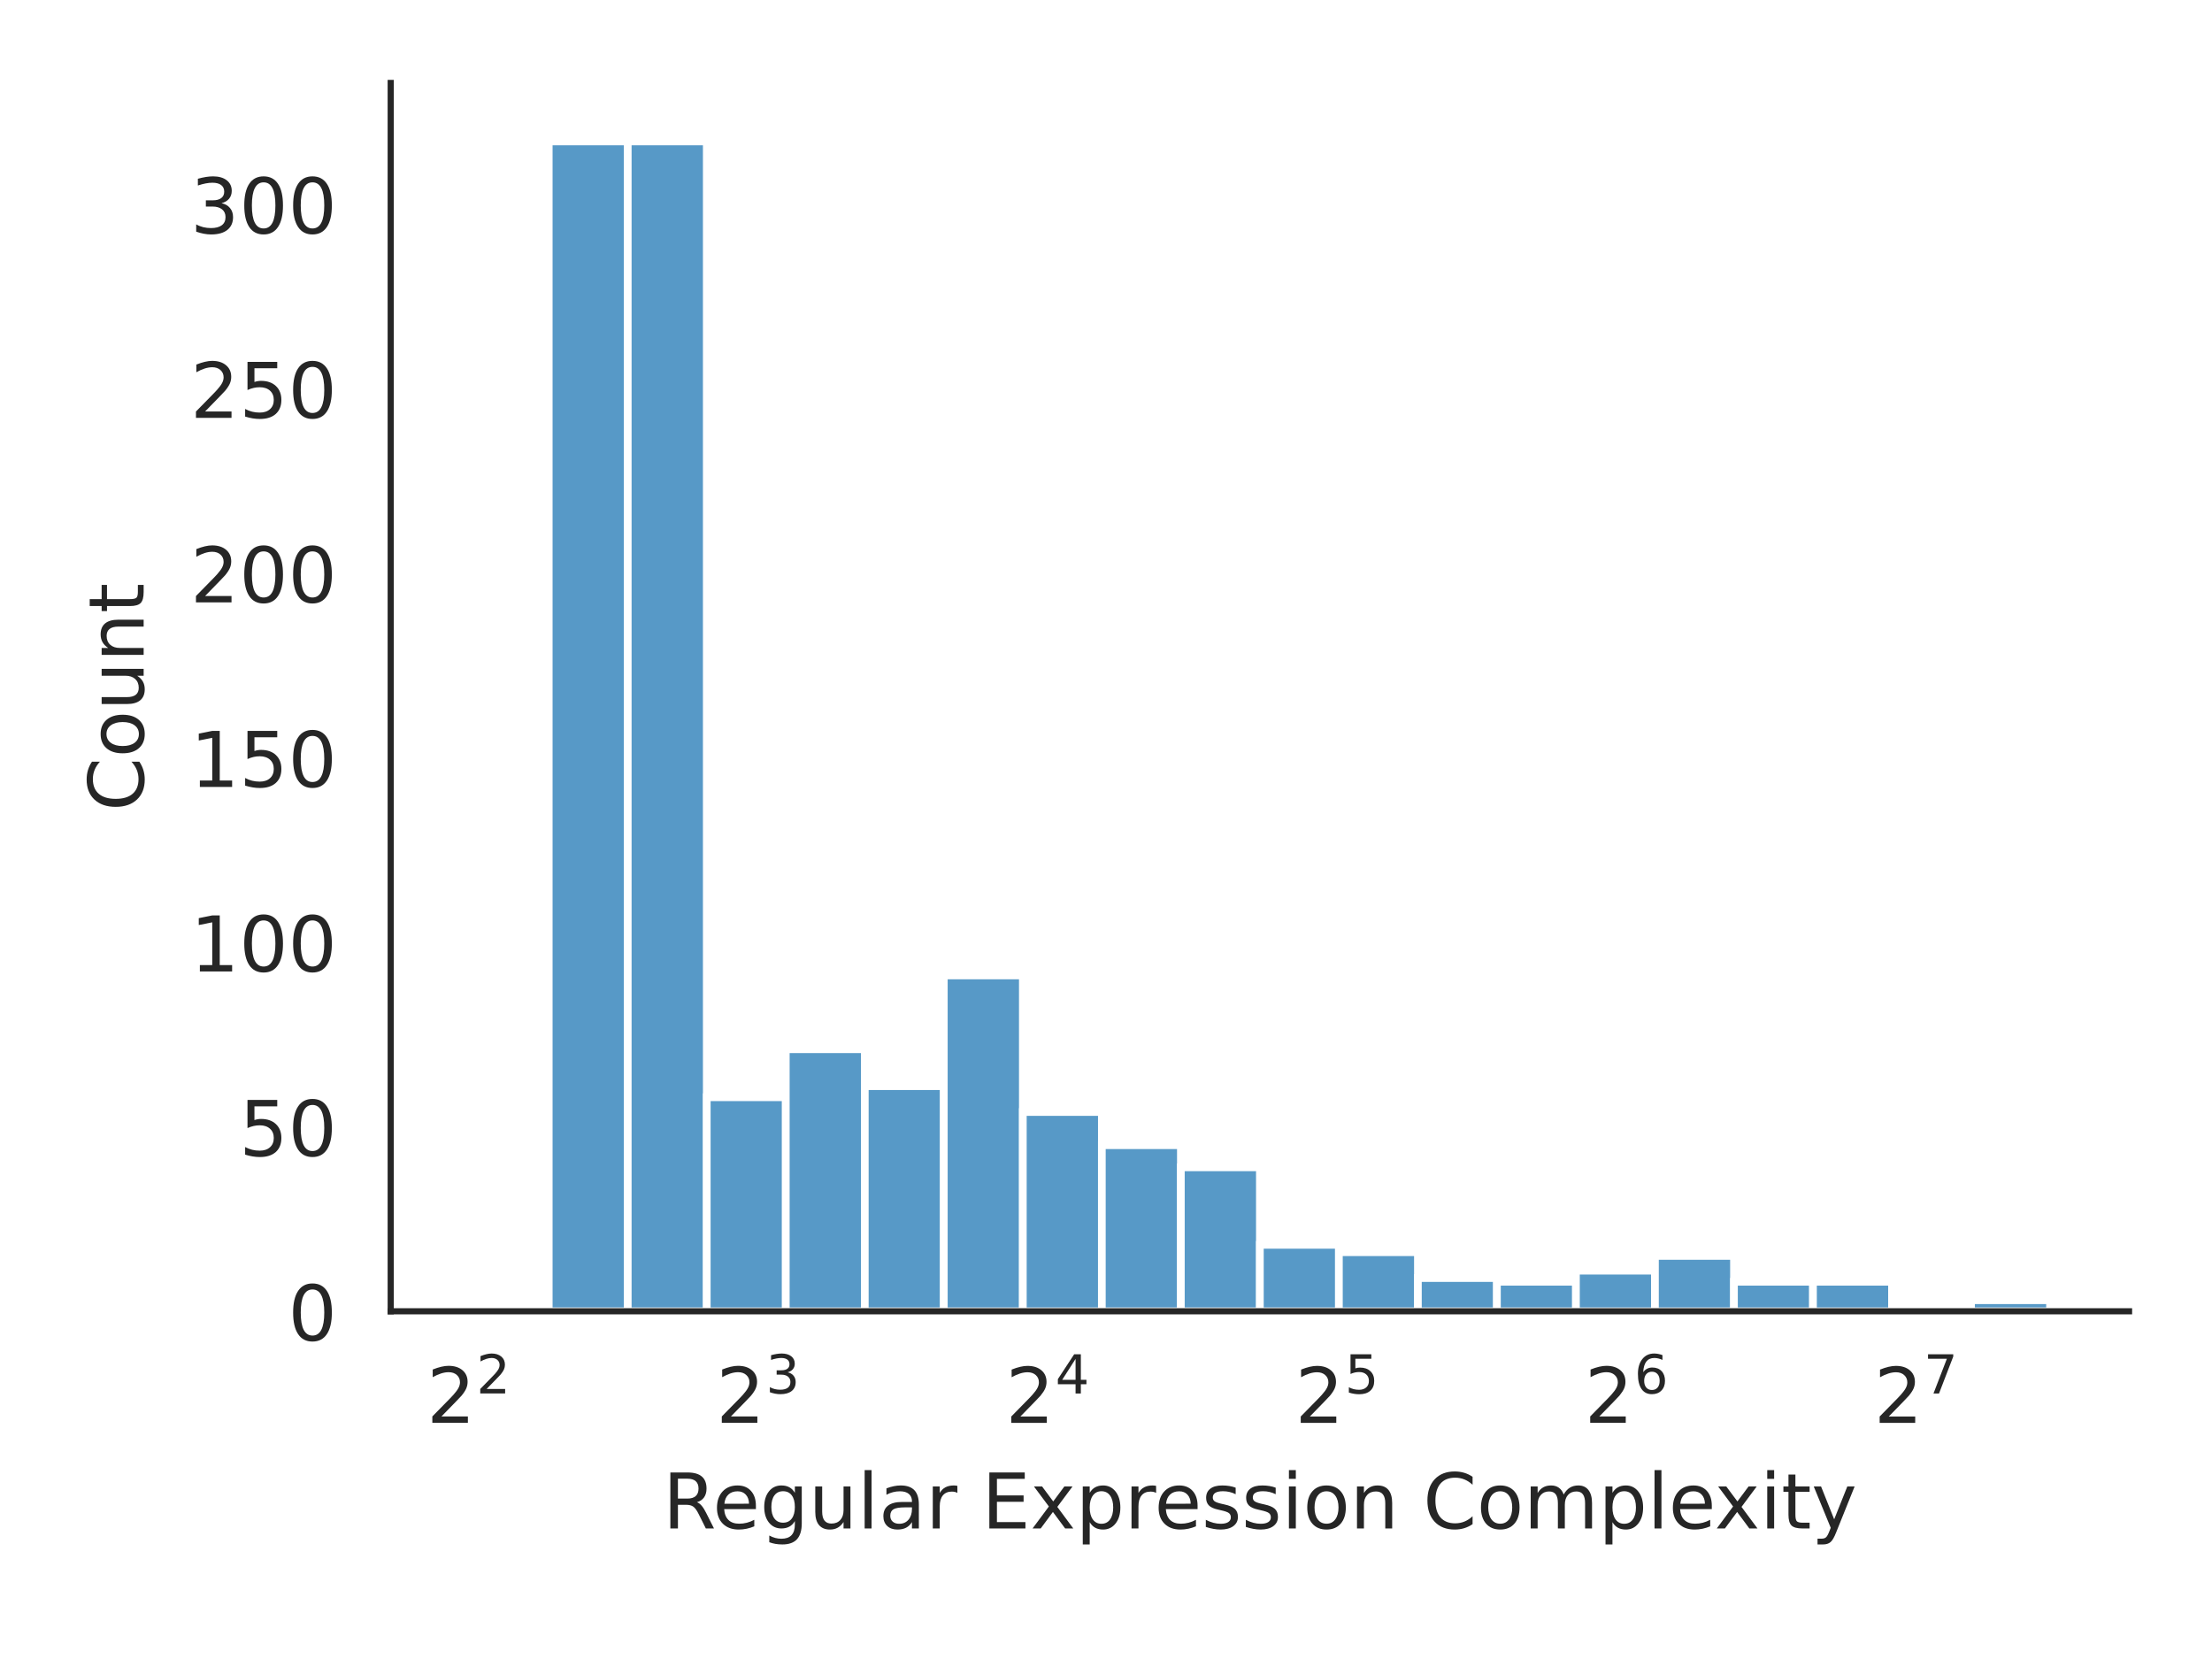
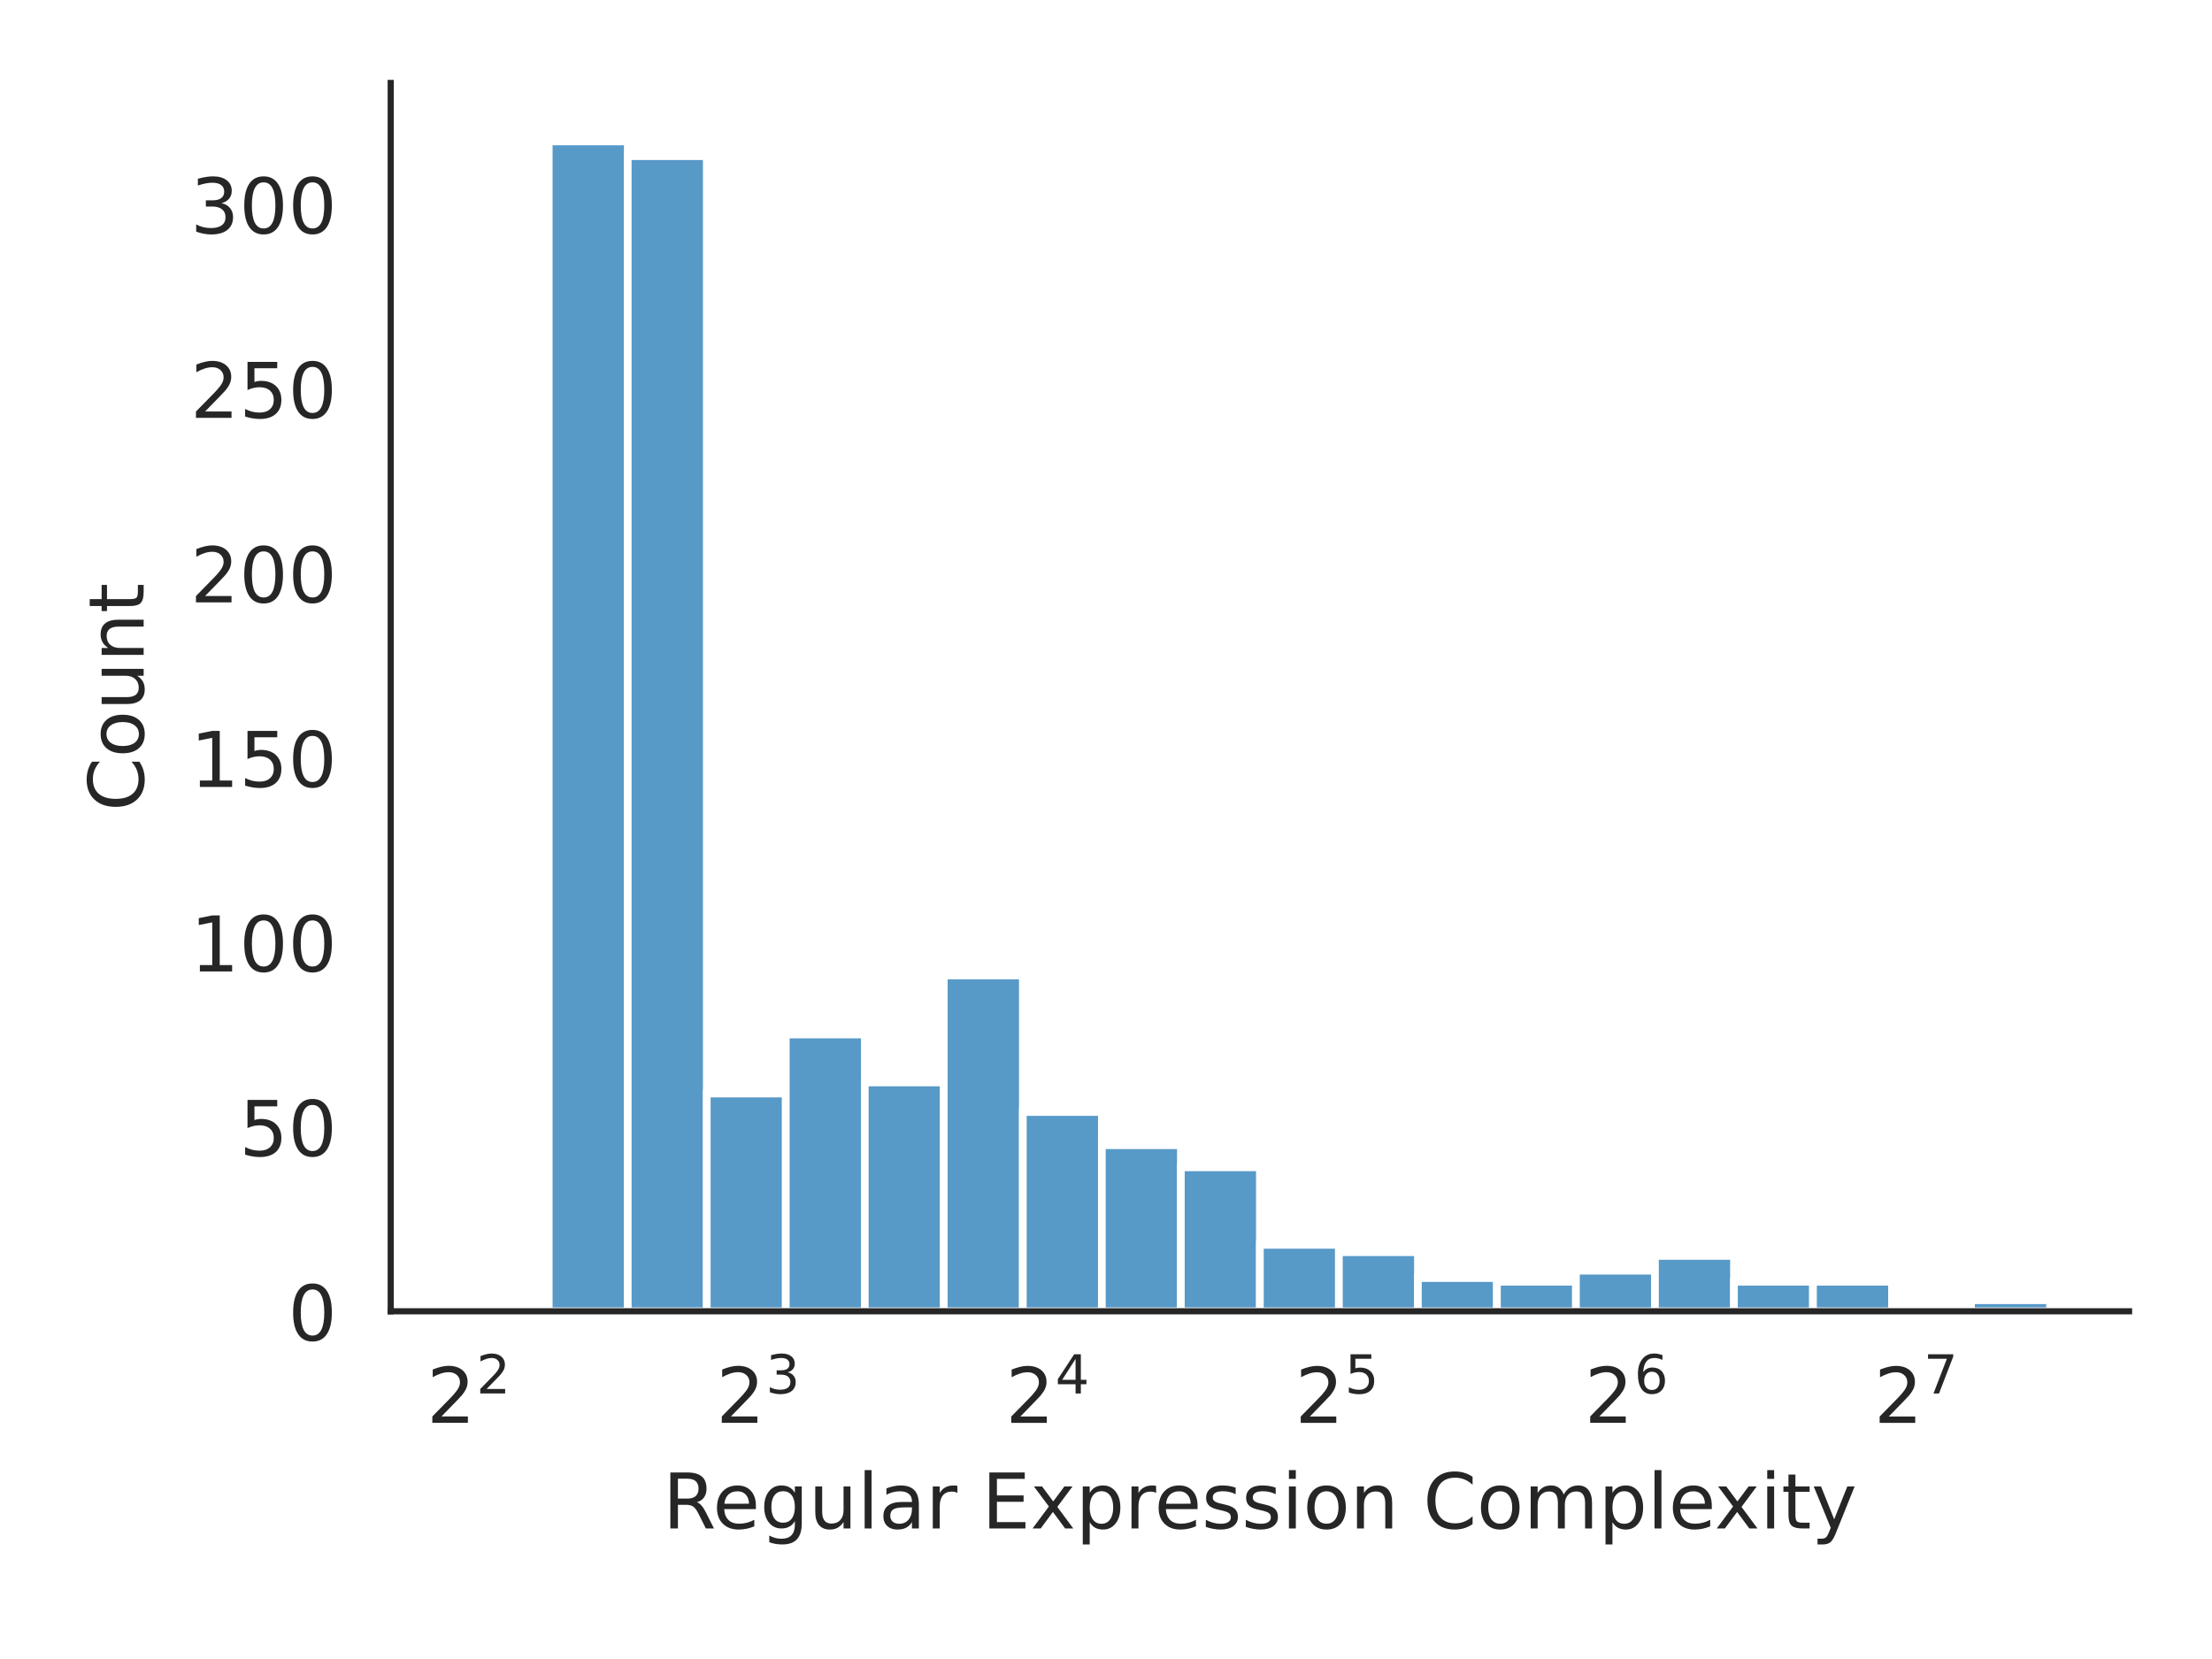
<svg xmlns="http://www.w3.org/2000/svg" xmlns:xlink="http://www.w3.org/1999/xlink" width="288pt" height="216pt" viewBox="0 0 288 216" version="1.1">
  <defs>
    <style type="text/css">*{stroke-linejoin: round; stroke-linecap: butt}</style>
  </defs>
  <g id="figure_1">
    <g id="patch_1">
      <path d="M 0 216  L 288 216  L 288 0  L 0 0  z " style="fill: #ffffff" />
    </g>
    <g id="axes_1">
      <g id="patch_2">
        <path d="M 50.87 170.728  L 277.2 170.728  L 277.2 10.8  L 50.87 10.8  z " style="fill: #ffffff" />
      </g>
      <g id="matplotlib.axis_1">
        <g id="xtick_1">
          <g id="text_1">
            <g style="fill: #262626" transform="translate(55.55773 185.3264)scale(0.1 -0.1)">
              <defs>
                <path id="DejaVuSans-32" d="M 1228 531  L 3431 531  L 3431 0  L 469 0  L 469 531  Q 828 903 1448 1529  Q 2069 2156 2228 2338  Q 2531 2678 2651 2914  Q 2772 3150 2772 3378  Q 2772 3750 2511 3984  Q 2250 4219 1831 4219  Q 1534 4219 1204 4116  Q 875 4013 500 3803  L 500 4441  Q 881 4594 1212 4672  Q 1544 4750 1819 4750  Q 2544 4750 2975 4387  Q 3406 4025 3406 3419  Q 3406 3131 3298 2873  Q 3191 2616 2906 2266  Q 2828 2175 2409 1742  Q 1991 1309 1228 531  z " transform="scale(0.015625)" />
              </defs>
              <use xlink:href="#DejaVuSans-32" transform="translate(0 0.765625)" />
              <use xlink:href="#DejaVuSans-32" transform="translate(64.58008 39.04688)scale(0.7)" />
            </g>
          </g>
        </g>
        <g id="xtick_2">
          <g id="text_2">
            <g style="fill: #262626" transform="translate(93.24563 185.3264)scale(0.1 -0.1)">
              <defs>
                <path id="DejaVuSans-33" d="M 2597 2516  Q 3050 2419 3304 2112  Q 3559 1806 3559 1356  Q 3559 666 3084 287  Q 2609 -91 1734 -91  Q 1441 -91 1130 -33  Q 819 25 488 141  L 488 750  Q 750 597 1062 519  Q 1375 441 1716 441  Q 2309 441 2620 675  Q 2931 909 2931 1356  Q 2931 1769 2642 2001  Q 2353 2234 1838 2234  L 1294 2234  L 1294 2753  L 1863 2753  Q 2328 2753 2575 2939  Q 2822 3125 2822 3475  Q 2822 3834 2567 4026  Q 2313 4219 1838 4219  Q 1578 4219 1281 4162  Q 984 4106 628 3988  L 628 4550  Q 988 4650 1302 4700  Q 1616 4750 1894 4750  Q 2613 4750 3031 4423  Q 3450 4097 3450 3541  Q 3450 3153 3228 2886  Q 3006 2619 2597 2516  z " transform="scale(0.015625)" />
              </defs>
              <use xlink:href="#DejaVuSans-32" transform="translate(0 0.765625)" />
              <use xlink:href="#DejaVuSans-33" transform="translate(64.58008 39.04688)scale(0.7)" />
            </g>
          </g>
        </g>
        <g id="xtick_3">
          <g id="text_3">
            <g style="fill: #262626" transform="translate(130.9335 185.3264)scale(0.1 -0.1)">
              <defs>
                <path id="DejaVuSans-34" d="M 2419 4116  L 825 1625  L 2419 1625  L 2419 4116  z M 2253 4666  L 3047 4666  L 3047 1625  L 3713 1625  L 3713 1100  L 3047 1100  L 3047 0  L 2419 0  L 2419 1100  L 313 1100  L 313 1709  L 2253 4666  z " transform="scale(0.015625)" />
              </defs>
              <use xlink:href="#DejaVuSans-32" transform="translate(0 0.684375)" />
              <use xlink:href="#DejaVuSans-34" transform="translate(64.58008 38.96563)scale(0.7)" />
            </g>
          </g>
        </g>
        <g id="xtick_4">
          <g id="text_4">
            <g style="fill: #262626" transform="translate(168.6214 185.3264)scale(0.1 -0.1)">
              <defs>
                <path id="DejaVuSans-35" d="M 691 4666  L 3169 4666  L 3169 4134  L 1269 4134  L 1269 2991  Q 1406 3038 1543 3061  Q 1681 3084 1819 3084  Q 2600 3084 3056 2656  Q 3513 2228 3513 1497  Q 3513 744 3044 326  Q 2575 -91 1722 -91  Q 1428 -91 1123 -41  Q 819 9 494 109  L 494 744  Q 775 591 1075 516  Q 1375 441 1709 441  Q 2250 441 2565 725  Q 2881 1009 2881 1497  Q 2881 1984 2565 2268  Q 2250 2553 1709 2553  Q 1456 2553 1204 2497  Q 953 2441 691 2322  L 691 4666  z " transform="scale(0.015625)" />
              </defs>
              <use xlink:href="#DejaVuSans-32" transform="translate(0 0.684375)" />
              <use xlink:href="#DejaVuSans-35" transform="translate(64.58008 38.96563)scale(0.7)" />
            </g>
          </g>
        </g>
        <g id="xtick_5">
          <g id="text_5">
            <g style="fill: #262626" transform="translate(206.3094 185.3264)scale(0.1 -0.1)">
              <defs>
                <path id="DejaVuSans-36" d="M 2113 2584  Q 1688 2584 1439 2293  Q 1191 2003 1191 1497  Q 1191 994 1439 701  Q 1688 409 2113 409  Q 2538 409 2786 701  Q 3034 994 3034 1497  Q 3034 2003 2786 2293  Q 2538 2584 2113 2584  z M 3366 4563  L 3366 3988  Q 3128 4100 2886 4159  Q 2644 4219 2406 4219  Q 1781 4219 1451 3797  Q 1122 3375 1075 2522  Q 1259 2794 1537 2939  Q 1816 3084 2150 3084  Q 2853 3084 3261 2657  Q 3669 2231 3669 1497  Q 3669 778 3244 343  Q 2819 -91 2113 -91  Q 1303 -91 875 529  Q 447 1150 447 2328  Q 447 3434 972 4092  Q 1497 4750 2381 4750  Q 2619 4750 2861 4703  Q 3103 4656 3366 4563  z " transform="scale(0.015625)" />
              </defs>
              <use xlink:href="#DejaVuSans-32" transform="translate(0 0.765625)" />
              <use xlink:href="#DejaVuSans-36" transform="translate(64.58008 39.04688)scale(0.7)" />
            </g>
          </g>
        </g>
        <g id="xtick_6">
          <g id="text_6">
            <g style="fill: #262626" transform="translate(243.9973 185.3264)scale(0.1 -0.1)">
              <defs>
                <path id="DejaVuSans-37" d="M 525 4666  L 3525 4666  L 3525 4397  L 1831 0  L 1172 0  L 2766 4134  L 525 4134  L 525 4666  z " transform="scale(0.015625)" />
              </defs>
              <use xlink:href="#DejaVuSans-32" transform="translate(0 0.684375)" />
              <use xlink:href="#DejaVuSans-37" transform="translate(64.58008 38.96563)scale(0.7)" />
            </g>
          </g>
        </g>
        <g id="text_7">
          <g style="fill: #262626" transform="translate(86.29906 199.0046)scale(0.1 -0.1)">
            <defs>
              <path id="DejaVuSans-52" d="M 2841 2188  Q 3044 2119 3236 1894  Q 3428 1669 3622 1275  L 4263 0  L 3584 0  L 2988 1197  Q 2756 1666 2539 1819  Q 2322 1972 1947 1972  L 1259 1972  L 1259 0  L 628 0  L 628 4666  L 2053 4666  Q 2853 4666 3247 4331  Q 3641 3997 3641 3322  Q 3641 2881 3436 2590  Q 3231 2300 2841 2188  z M 1259 4147  L 1259 2491  L 2053 2491  Q 2509 2491 2742 2702  Q 2975 2913 2975 3322  Q 2975 3731 2742 3939  Q 2509 4147 2053 4147  L 1259 4147  z " transform="scale(0.015625)" />
              <path id="DejaVuSans-65" d="M 3597 1894  L 3597 1613  L 953 1613  Q 991 1019 1311 708  Q 1631 397 2203 397  Q 2534 397 2845 478  Q 3156 559 3463 722  L 3463 178  Q 3153 47 2828 -22  Q 2503 -91 2169 -91  Q 1331 -91 842 396  Q 353 884 353 1716  Q 353 2575 817 3079  Q 1281 3584 2069 3584  Q 2775 3584 3186 3129  Q 3597 2675 3597 1894  z M 3022 2063  Q 3016 2534 2758 2815  Q 2500 3097 2075 3097  Q 1594 3097 1305 2825  Q 1016 2553 972 2059  L 3022 2063  z " transform="scale(0.015625)" />
              <path id="DejaVuSans-67" d="M 2906 1791  Q 2906 2416 2648 2759  Q 2391 3103 1925 3103  Q 1463 3103 1205 2759  Q 947 2416 947 1791  Q 947 1169 1205 825  Q 1463 481 1925 481  Q 2391 481 2648 825  Q 2906 1169 2906 1791  z M 3481 434  Q 3481 -459 3084 -895  Q 2688 -1331 1869 -1331  Q 1566 -1331 1297 -1286  Q 1028 -1241 775 -1147  L 775 -588  Q 1028 -725 1275 -790  Q 1522 -856 1778 -856  Q 2344 -856 2625 -561  Q 2906 -266 2906 331  L 2906 616  Q 2728 306 2450 153  Q 2172 0 1784 0  Q 1141 0 747 490  Q 353 981 353 1791  Q 353 2603 747 3093  Q 1141 3584 1784 3584  Q 2172 3584 2450 3431  Q 2728 3278 2906 2969  L 2906 3500  L 3481 3500  L 3481 434  z " transform="scale(0.015625)" />
              <path id="DejaVuSans-75" d="M 544 1381  L 544 3500  L 1119 3500  L 1119 1403  Q 1119 906 1312 657  Q 1506 409 1894 409  Q 2359 409 2629 706  Q 2900 1003 2900 1516  L 2900 3500  L 3475 3500  L 3475 0  L 2900 0  L 2900 538  Q 2691 219 2414 64  Q 2138 -91 1772 -91  Q 1169 -91 856 284  Q 544 659 544 1381  z M 1991 3584  L 1991 3584  z " transform="scale(0.015625)" />
              <path id="DejaVuSans-6c" d="M 603 4863  L 1178 4863  L 1178 0  L 603 0  L 603 4863  z " transform="scale(0.015625)" />
              <path id="DejaVuSans-61" d="M 2194 1759  Q 1497 1759 1228 1600  Q 959 1441 959 1056  Q 959 750 1161 570  Q 1363 391 1709 391  Q 2188 391 2477 730  Q 2766 1069 2766 1631  L 2766 1759  L 2194 1759  z M 3341 1997  L 3341 0  L 2766 0  L 2766 531  Q 2569 213 2275 61  Q 1981 -91 1556 -91  Q 1019 -91 701 211  Q 384 513 384 1019  Q 384 1609 779 1909  Q 1175 2209 1959 2209  L 2766 2209  L 2766 2266  Q 2766 2663 2505 2880  Q 2244 3097 1772 3097  Q 1472 3097 1187 3025  Q 903 2953 641 2809  L 641 3341  Q 956 3463 1253 3523  Q 1550 3584 1831 3584  Q 2591 3584 2966 3190  Q 3341 2797 3341 1997  z " transform="scale(0.015625)" />
              <path id="DejaVuSans-72" d="M 2631 2963  Q 2534 3019 2420 3045  Q 2306 3072 2169 3072  Q 1681 3072 1420 2755  Q 1159 2438 1159 1844  L 1159 0  L 581 0  L 581 3500  L 1159 3500  L 1159 2956  Q 1341 3275 1631 3429  Q 1922 3584 2338 3584  Q 2397 3584 2469 3576  Q 2541 3569 2628 3553  L 2631 2963  z " transform="scale(0.015625)" />
              <path id="DejaVuSans-20" transform="scale(0.015625)" />
              <path id="DejaVuSans-45" d="M 628 4666  L 3578 4666  L 3578 4134  L 1259 4134  L 1259 2753  L 3481 2753  L 3481 2222  L 1259 2222  L 1259 531  L 3634 531  L 3634 0  L 628 0  L 628 4666  z " transform="scale(0.015625)" />
              <path id="DejaVuSans-78" d="M 3513 3500  L 2247 1797  L 3578 0  L 2900 0  L 1881 1375  L 863 0  L 184 0  L 1544 1831  L 300 3500  L 978 3500  L 1906 2253  L 2834 3500  L 3513 3500  z " transform="scale(0.015625)" />
              <path id="DejaVuSans-70" d="M 1159 525  L 1159 -1331  L 581 -1331  L 581 3500  L 1159 3500  L 1159 2969  Q 1341 3281 1617 3432  Q 1894 3584 2278 3584  Q 2916 3584 3314 3078  Q 3713 2572 3713 1747  Q 3713 922 3314 415  Q 2916 -91 2278 -91  Q 1894 -91 1617 61  Q 1341 213 1159 525  z M 3116 1747  Q 3116 2381 2855 2742  Q 2594 3103 2138 3103  Q 1681 3103 1420 2742  Q 1159 2381 1159 1747  Q 1159 1113 1420 752  Q 1681 391 2138 391  Q 2594 391 2855 752  Q 3116 1113 3116 1747  z " transform="scale(0.015625)" />
              <path id="DejaVuSans-73" d="M 2834 3397  L 2834 2853  Q 2591 2978 2328 3040  Q 2066 3103 1784 3103  Q 1356 3103 1142 2972  Q 928 2841 928 2578  Q 928 2378 1081 2264  Q 1234 2150 1697 2047  L 1894 2003  Q 2506 1872 2764 1633  Q 3022 1394 3022 966  Q 3022 478 2636 193  Q 2250 -91 1575 -91  Q 1294 -91 989 -36  Q 684 19 347 128  L 347 722  Q 666 556 975 473  Q 1284 391 1588 391  Q 1994 391 2212 530  Q 2431 669 2431 922  Q 2431 1156 2273 1281  Q 2116 1406 1581 1522  L 1381 1569  Q 847 1681 609 1914  Q 372 2147 372 2553  Q 372 3047 722 3315  Q 1072 3584 1716 3584  Q 2034 3584 2315 3537  Q 2597 3491 2834 3397  z " transform="scale(0.015625)" />
              <path id="DejaVuSans-69" d="M 603 3500  L 1178 3500  L 1178 0  L 603 0  L 603 3500  z M 603 4863  L 1178 4863  L 1178 4134  L 603 4134  L 603 4863  z " transform="scale(0.015625)" />
              <path id="DejaVuSans-6f" d="M 1959 3097  Q 1497 3097 1228 2736  Q 959 2375 959 1747  Q 959 1119 1226 758  Q 1494 397 1959 397  Q 2419 397 2687 759  Q 2956 1122 2956 1747  Q 2956 2369 2687 2733  Q 2419 3097 1959 3097  z M 1959 3584  Q 2709 3584 3137 3096  Q 3566 2609 3566 1747  Q 3566 888 3137 398  Q 2709 -91 1959 -91  Q 1206 -91 779 398  Q 353 888 353 1747  Q 353 2609 779 3096  Q 1206 3584 1959 3584  z " transform="scale(0.015625)" />
              <path id="DejaVuSans-6e" d="M 3513 2113  L 3513 0  L 2938 0  L 2938 2094  Q 2938 2591 2744 2837  Q 2550 3084 2163 3084  Q 1697 3084 1428 2787  Q 1159 2491 1159 1978  L 1159 0  L 581 0  L 581 3500  L 1159 3500  L 1159 2956  Q 1366 3272 1645 3428  Q 1925 3584 2291 3584  Q 2894 3584 3203 3211  Q 3513 2838 3513 2113  z " transform="scale(0.015625)" />
              <path id="DejaVuSans-43" d="M 4122 4306  L 4122 3641  Q 3803 3938 3442 4084  Q 3081 4231 2675 4231  Q 1875 4231 1450 3742  Q 1025 3253 1025 2328  Q 1025 1406 1450 917  Q 1875 428 2675 428  Q 3081 428 3442 575  Q 3803 722 4122 1019  L 4122 359  Q 3791 134 3420 21  Q 3050 -91 2638 -91  Q 1578 -91 968 557  Q 359 1206 359 2328  Q 359 3453 968 4101  Q 1578 4750 2638 4750  Q 3056 4750 3426 4639  Q 3797 4528 4122 4306  z " transform="scale(0.015625)" />
              <path id="DejaVuSans-6d" d="M 3328 2828  Q 3544 3216 3844 3400  Q 4144 3584 4550 3584  Q 5097 3584 5394 3201  Q 5691 2819 5691 2113  L 5691 0  L 5113 0  L 5113 2094  Q 5113 2597 4934 2840  Q 4756 3084 4391 3084  Q 3944 3084 3684 2787  Q 3425 2491 3425 1978  L 3425 0  L 2847 0  L 2847 2094  Q 2847 2600 2669 2842  Q 2491 3084 2119 3084  Q 1678 3084 1418 2786  Q 1159 2488 1159 1978  L 1159 0  L 581 0  L 581 3500  L 1159 3500  L 1159 2956  Q 1356 3278 1631 3431  Q 1906 3584 2284 3584  Q 2666 3584 2933 3390  Q 3200 3197 3328 2828  z " transform="scale(0.015625)" />
              <path id="DejaVuSans-74" d="M 1172 4494  L 1172 3500  L 2356 3500  L 2356 3053  L 1172 3053  L 1172 1153  Q 1172 725 1289 603  Q 1406 481 1766 481  L 2356 481  L 2356 0  L 1766 0  Q 1100 0 847 248  Q 594 497 594 1153  L 594 3053  L 172 3053  L 172 3500  L 594 3500  L 594 4494  L 1172 4494  z " transform="scale(0.015625)" />
              <path id="DejaVuSans-79" d="M 2059 -325  Q 1816 -950 1584 -1140  Q 1353 -1331 966 -1331  L 506 -1331  L 506 -850  L 844 -850  Q 1081 -850 1212 -737  Q 1344 -625 1503 -206  L 1606 56  L 191 3500  L 800 3500  L 1894 763  L 2988 3500  L 3597 3500  L 2059 -325  z " transform="scale(0.015625)" />
            </defs>
            <use xlink:href="#DejaVuSans-52" />
            <use xlink:href="#DejaVuSans-65" x="64.982" />
            <use xlink:href="#DejaVuSans-67" x="126.506" />
            <use xlink:href="#DejaVuSans-75" x="189.982" />
            <use xlink:href="#DejaVuSans-6c" x="253.361" />
            <use xlink:href="#DejaVuSans-61" x="281.145" />
            <use xlink:href="#DejaVuSans-72" x="342.424" />
            <use xlink:href="#DejaVuSans-20" x="383.537" />
            <use xlink:href="#DejaVuSans-45" x="415.324" />
            <use xlink:href="#DejaVuSans-78" x="478.508" />
            <use xlink:href="#DejaVuSans-70" x="537.688" />
            <use xlink:href="#DejaVuSans-72" x="601.164" />
            <use xlink:href="#DejaVuSans-65" x="640.027" />
            <use xlink:href="#DejaVuSans-73" x="701.551" />
            <use xlink:href="#DejaVuSans-73" x="753.65" />
            <use xlink:href="#DejaVuSans-69" x="805.75" />
            <use xlink:href="#DejaVuSans-6f" x="833.533" />
            <use xlink:href="#DejaVuSans-6e" x="894.715" />
            <use xlink:href="#DejaVuSans-20" x="958.094" />
            <use xlink:href="#DejaVuSans-43" x="989.881" />
            <use xlink:href="#DejaVuSans-6f" x="1059.705" />
            <use xlink:href="#DejaVuSans-6d" x="1120.887" />
            <use xlink:href="#DejaVuSans-70" x="1218.299" />
            <use xlink:href="#DejaVuSans-6c" x="1281.775" />
            <use xlink:href="#DejaVuSans-65" x="1309.559" />
            <use xlink:href="#DejaVuSans-78" x="1369.332" />
            <use xlink:href="#DejaVuSans-69" x="1428.512" />
            <use xlink:href="#DejaVuSans-74" x="1456.295" />
            <use xlink:href="#DejaVuSans-79" x="1495.504" />
          </g>
        </g>
      </g>
      <g id="matplotlib.axis_2">
        <g id="ytick_1">
          <g id="text_8">
            <g style="fill: #262626" transform="translate(37.5075 174.5272)scale(0.1 -0.1)">
              <defs>
                <path id="DejaVuSans-30" d="M 2034 4250  Q 1547 4250 1301 3770  Q 1056 3291 1056 2328  Q 1056 1369 1301 889  Q 1547 409 2034 409  Q 2525 409 2770 889  Q 3016 1369 3016 2328  Q 3016 3291 2770 3770  Q 2525 4250 2034 4250  z M 2034 4750  Q 2819 4750 3233 4129  Q 3647 3509 3647 2328  Q 3647 1150 3233 529  Q 2819 -91 2034 -91  Q 1250 -91 836 529  Q 422 1150 422 2328  Q 422 3509 836 4129  Q 1250 4750 2034 4750  z " transform="scale(0.015625)" />
              </defs>
              <use xlink:href="#DejaVuSans-30" />
            </g>
          </g>
        </g>
        <g id="ytick_2">
          <g id="text_9">
            <g style="fill: #262626" transform="translate(31.145 150.5032)scale(0.1 -0.1)">
              <use xlink:href="#DejaVuSans-35" />
              <use xlink:href="#DejaVuSans-30" x="63.623" />
            </g>
          </g>
        </g>
        <g id="ytick_3">
          <g id="text_10">
            <g style="fill: #262626" transform="translate(24.7825 126.4791)scale(0.1 -0.1)">
              <defs>
                <path id="DejaVuSans-31" d="M 794 531  L 1825 531  L 1825 4091  L 703 3866  L 703 4441  L 1819 4666  L 2450 4666  L 2450 531  L 3481 531  L 3481 0  L 794 0  L 794 531  z " transform="scale(0.015625)" />
              </defs>
              <use xlink:href="#DejaVuSans-31" />
              <use xlink:href="#DejaVuSans-30" x="63.623" />
              <use xlink:href="#DejaVuSans-30" x="127.246" />
            </g>
          </g>
        </g>
        <g id="ytick_4">
          <g id="text_11">
            <g style="fill: #262626" transform="translate(24.7825 102.4551)scale(0.1 -0.1)">
              <use xlink:href="#DejaVuSans-31" />
              <use xlink:href="#DejaVuSans-35" x="63.623" />
              <use xlink:href="#DejaVuSans-30" x="127.246" />
            </g>
          </g>
        </g>
        <g id="ytick_5">
          <g id="text_12">
            <g style="fill: #262626" transform="translate(24.7825 78.43108)scale(0.1 -0.1)">
              <use xlink:href="#DejaVuSans-32" />
              <use xlink:href="#DejaVuSans-30" x="63.623" />
              <use xlink:href="#DejaVuSans-30" x="127.246" />
            </g>
          </g>
        </g>
        <g id="ytick_6">
          <g id="text_13">
            <g style="fill: #262626" transform="translate(24.7825 54.40704)scale(0.1 -0.1)">
              <use xlink:href="#DejaVuSans-32" />
              <use xlink:href="#DejaVuSans-35" x="63.623" />
              <use xlink:href="#DejaVuSans-30" x="127.246" />
            </g>
          </g>
        </g>
        <g id="ytick_7">
          <g id="text_14">
            <g style="fill: #262626" transform="translate(24.7825 30.38301)scale(0.1 -0.1)">
              <use xlink:href="#DejaVuSans-33" />
              <use xlink:href="#DejaVuSans-30" x="63.623" />
              <use xlink:href="#DejaVuSans-30" x="127.246" />
            </g>
          </g>
        </g>
        <g id="text_15">
          <g style="fill: #262626" transform="translate(18.70281 105.6124)rotate(-90)scale(0.1 -0.1)">
            <use xlink:href="#DejaVuSans-43" />
            <use xlink:href="#DejaVuSans-6f" x="69.824" />
            <use xlink:href="#DejaVuSans-75" x="131.006" />
            <use xlink:href="#DejaVuSans-6e" x="194.385" />
            <use xlink:href="#DejaVuSans-74" x="257.764" />
          </g>
        </g>
      </g>
      <g id="patch_3">
        <path d="M 61.158 170.728  L 71.445 170.728  L 71.445 169.767  L 61.158 169.767  z " clip-path="url(#p58f02df5b8)" style="fill: #1f77b4; fill-opacity: 0.75; stroke: #ffffff; stroke-linejoin: miter" />
      </g>
      <g id="patch_4">
        <path d="M 71.445 170.728  L 81.733 170.728  L 81.733 18.416  L 71.445 18.416  z " clip-path="url(#p58f02df5b8)" style="fill: #1f77b4; fill-opacity: 0.75; stroke: #ffffff; stroke-linejoin: miter" />
      </g>
      <g id="patch_5">
-         <path d="M 81.733 170.728  L 92.021 170.728  L 92.021 18.416  L 81.733 18.416  z " clip-path="url(#p58f02df5b8)" style="fill: #1f77b4; fill-opacity: 0.75; stroke: #ffffff; stroke-linejoin: miter" />
+         <path d="M 81.733 170.728  L 92.021 170.728  L 92.021 20.338  L 81.733 20.338  z " clip-path="url(#p58f02df5b8)" style="fill: #1f77b4; fill-opacity: 0.75; stroke: #ffffff; stroke-linejoin: miter" />
      </g>
      <g id="patch_6">
-         <path d="M 92.021 170.728  L 102.309 170.728  L 102.309 142.86  L 92.021 142.86  z " clip-path="url(#p58f02df5b8)" style="fill: #1f77b4; fill-opacity: 0.75; stroke: #ffffff; stroke-linejoin: miter" />
+         <path d="M 92.021 170.728  L 102.309 170.728  L 102.309 142.38  L 92.021 142.38  z " clip-path="url(#p58f02df5b8)" style="fill: #1f77b4; fill-opacity: 0.75; stroke: #ffffff; stroke-linejoin: miter" />
      </g>
      <g id="patch_7">
-         <path d="M 102.309 170.728  L 112.596 170.728  L 112.596 136.614  L 102.309 136.614  z " clip-path="url(#p58f02df5b8)" style="fill: #1f77b4; fill-opacity: 0.75; stroke: #ffffff; stroke-linejoin: miter" />
+         <path d="M 102.309 170.728  L 112.596 170.728  L 112.596 134.692  L 102.309 134.692  z " clip-path="url(#p58f02df5b8)" style="fill: #1f77b4; fill-opacity: 0.75; stroke: #ffffff; stroke-linejoin: miter" />
      </g>
      <g id="patch_8">
-         <path d="M 112.596 170.728  L 122.884 170.728  L 122.884 141.419  L 112.596 141.419  z " clip-path="url(#p58f02df5b8)" style="fill: #1f77b4; fill-opacity: 0.75; stroke: #ffffff; stroke-linejoin: miter" />
+         <path d="M 112.596 170.728  L 122.884 170.728  L 122.884 140.938  L 112.596 140.938  z " clip-path="url(#p58f02df5b8)" style="fill: #1f77b4; fill-opacity: 0.75; stroke: #ffffff; stroke-linejoin: miter" />
      </g>
      <g id="patch_9">
        <path d="M 122.884 170.728  L 133.172 170.728  L 133.172 127.004  L 122.884 127.004  z " clip-path="url(#p58f02df5b8)" style="fill: #1f77b4; fill-opacity: 0.75; stroke: #ffffff; stroke-linejoin: miter" />
      </g>
      <g id="patch_10">
        <path d="M 133.172 170.728  L 143.46 170.728  L 143.46 144.782  L 133.172 144.782  z " clip-path="url(#p58f02df5b8)" style="fill: #1f77b4; fill-opacity: 0.75; stroke: #ffffff; stroke-linejoin: miter" />
      </g>
      <g id="patch_11">
        <path d="M 143.46 170.728  L 153.747 170.728  L 153.747 149.106  L 143.46 149.106  z " clip-path="url(#p58f02df5b8)" style="fill: #1f77b4; fill-opacity: 0.75; stroke: #ffffff; stroke-linejoin: miter" />
      </g>
      <g id="patch_12">
        <path d="M 153.747 170.728  L 164.035 170.728  L 164.035 151.989  L 153.747 151.989  z " clip-path="url(#p58f02df5b8)" style="fill: #1f77b4; fill-opacity: 0.75; stroke: #ffffff; stroke-linejoin: miter" />
      </g>
      <g id="patch_13">
        <path d="M 164.035 170.728  L 174.323 170.728  L 174.323 162.079  L 164.035 162.079  z " clip-path="url(#p58f02df5b8)" style="fill: #1f77b4; fill-opacity: 0.75; stroke: #ffffff; stroke-linejoin: miter" />
      </g>
      <g id="patch_14">
        <path d="M 174.323 170.728  L 184.61 170.728  L 184.61 163.04  L 174.323 163.04  z " clip-path="url(#p58f02df5b8)" style="fill: #1f77b4; fill-opacity: 0.75; stroke: #ffffff; stroke-linejoin: miter" />
      </g>
      <g id="patch_15">
        <path d="M 184.61 170.728  L 194.898 170.728  L 194.898 166.404  L 184.61 166.404  z " clip-path="url(#p58f02df5b8)" style="fill: #1f77b4; fill-opacity: 0.75; stroke: #ffffff; stroke-linejoin: miter" />
      </g>
      <g id="patch_16">
        <path d="M 194.898 170.728  L 205.186 170.728  L 205.186 166.884  L 194.898 166.884  z " clip-path="url(#p58f02df5b8)" style="fill: #1f77b4; fill-opacity: 0.75; stroke: #ffffff; stroke-linejoin: miter" />
      </g>
      <g id="patch_17">
        <path d="M 205.186 170.728  L 215.474 170.728  L 215.474 165.443  L 205.186 165.443  z " clip-path="url(#p58f02df5b8)" style="fill: #1f77b4; fill-opacity: 0.75; stroke: #ffffff; stroke-linejoin: miter" />
      </g>
      <g id="patch_18">
        <path d="M 215.474 170.728  L 225.761 170.728  L 225.761 163.521  L 215.474 163.521  z " clip-path="url(#p58f02df5b8)" style="fill: #1f77b4; fill-opacity: 0.75; stroke: #ffffff; stroke-linejoin: miter" />
      </g>
      <g id="patch_19">
        <path d="M 225.761 170.728  L 236.049 170.728  L 236.049 166.884  L 225.761 166.884  z " clip-path="url(#p58f02df5b8)" style="fill: #1f77b4; fill-opacity: 0.75; stroke: #ffffff; stroke-linejoin: miter" />
      </g>
      <g id="patch_20">
        <path d="M 236.049 170.728  L 246.337 170.728  L 246.337 166.884  L 236.049 166.884  z " clip-path="url(#p58f02df5b8)" style="fill: #1f77b4; fill-opacity: 0.75; stroke: #ffffff; stroke-linejoin: miter" />
      </g>
      <g id="patch_21">
        <path d="M 246.337 170.728  L 256.625 170.728  L 256.625 170.248  L 246.337 170.248  z " clip-path="url(#p58f02df5b8)" style="fill: #1f77b4; fill-opacity: 0.75; stroke: #ffffff; stroke-linejoin: miter" />
      </g>
      <g id="patch_22">
        <path d="M 256.625 170.728  L 266.912 170.728  L 266.912 169.287  L 256.625 169.287  z " clip-path="url(#p58f02df5b8)" style="fill: #1f77b4; fill-opacity: 0.75; stroke: #ffffff; stroke-linejoin: miter" />
      </g>
      <g id="patch_23">
        <path d="M 50.87 170.728  L 50.87 10.8  " style="fill: none; stroke: #262626; stroke-width: 0.8; stroke-linejoin: miter; stroke-linecap: square" />
      </g>
      <g id="patch_24">
        <path d="M 50.87 170.728  L 277.2 170.728  " style="fill: none; stroke: #262626; stroke-width: 0.8; stroke-linejoin: miter; stroke-linecap: square" />
      </g>
    </g>
  </g>
  <defs>
    <clipPath id="p58f02df5b8">
      <rect x="50.87" y="10.8" width="226.33" height="159.928" />
    </clipPath>
  </defs>
</svg>
